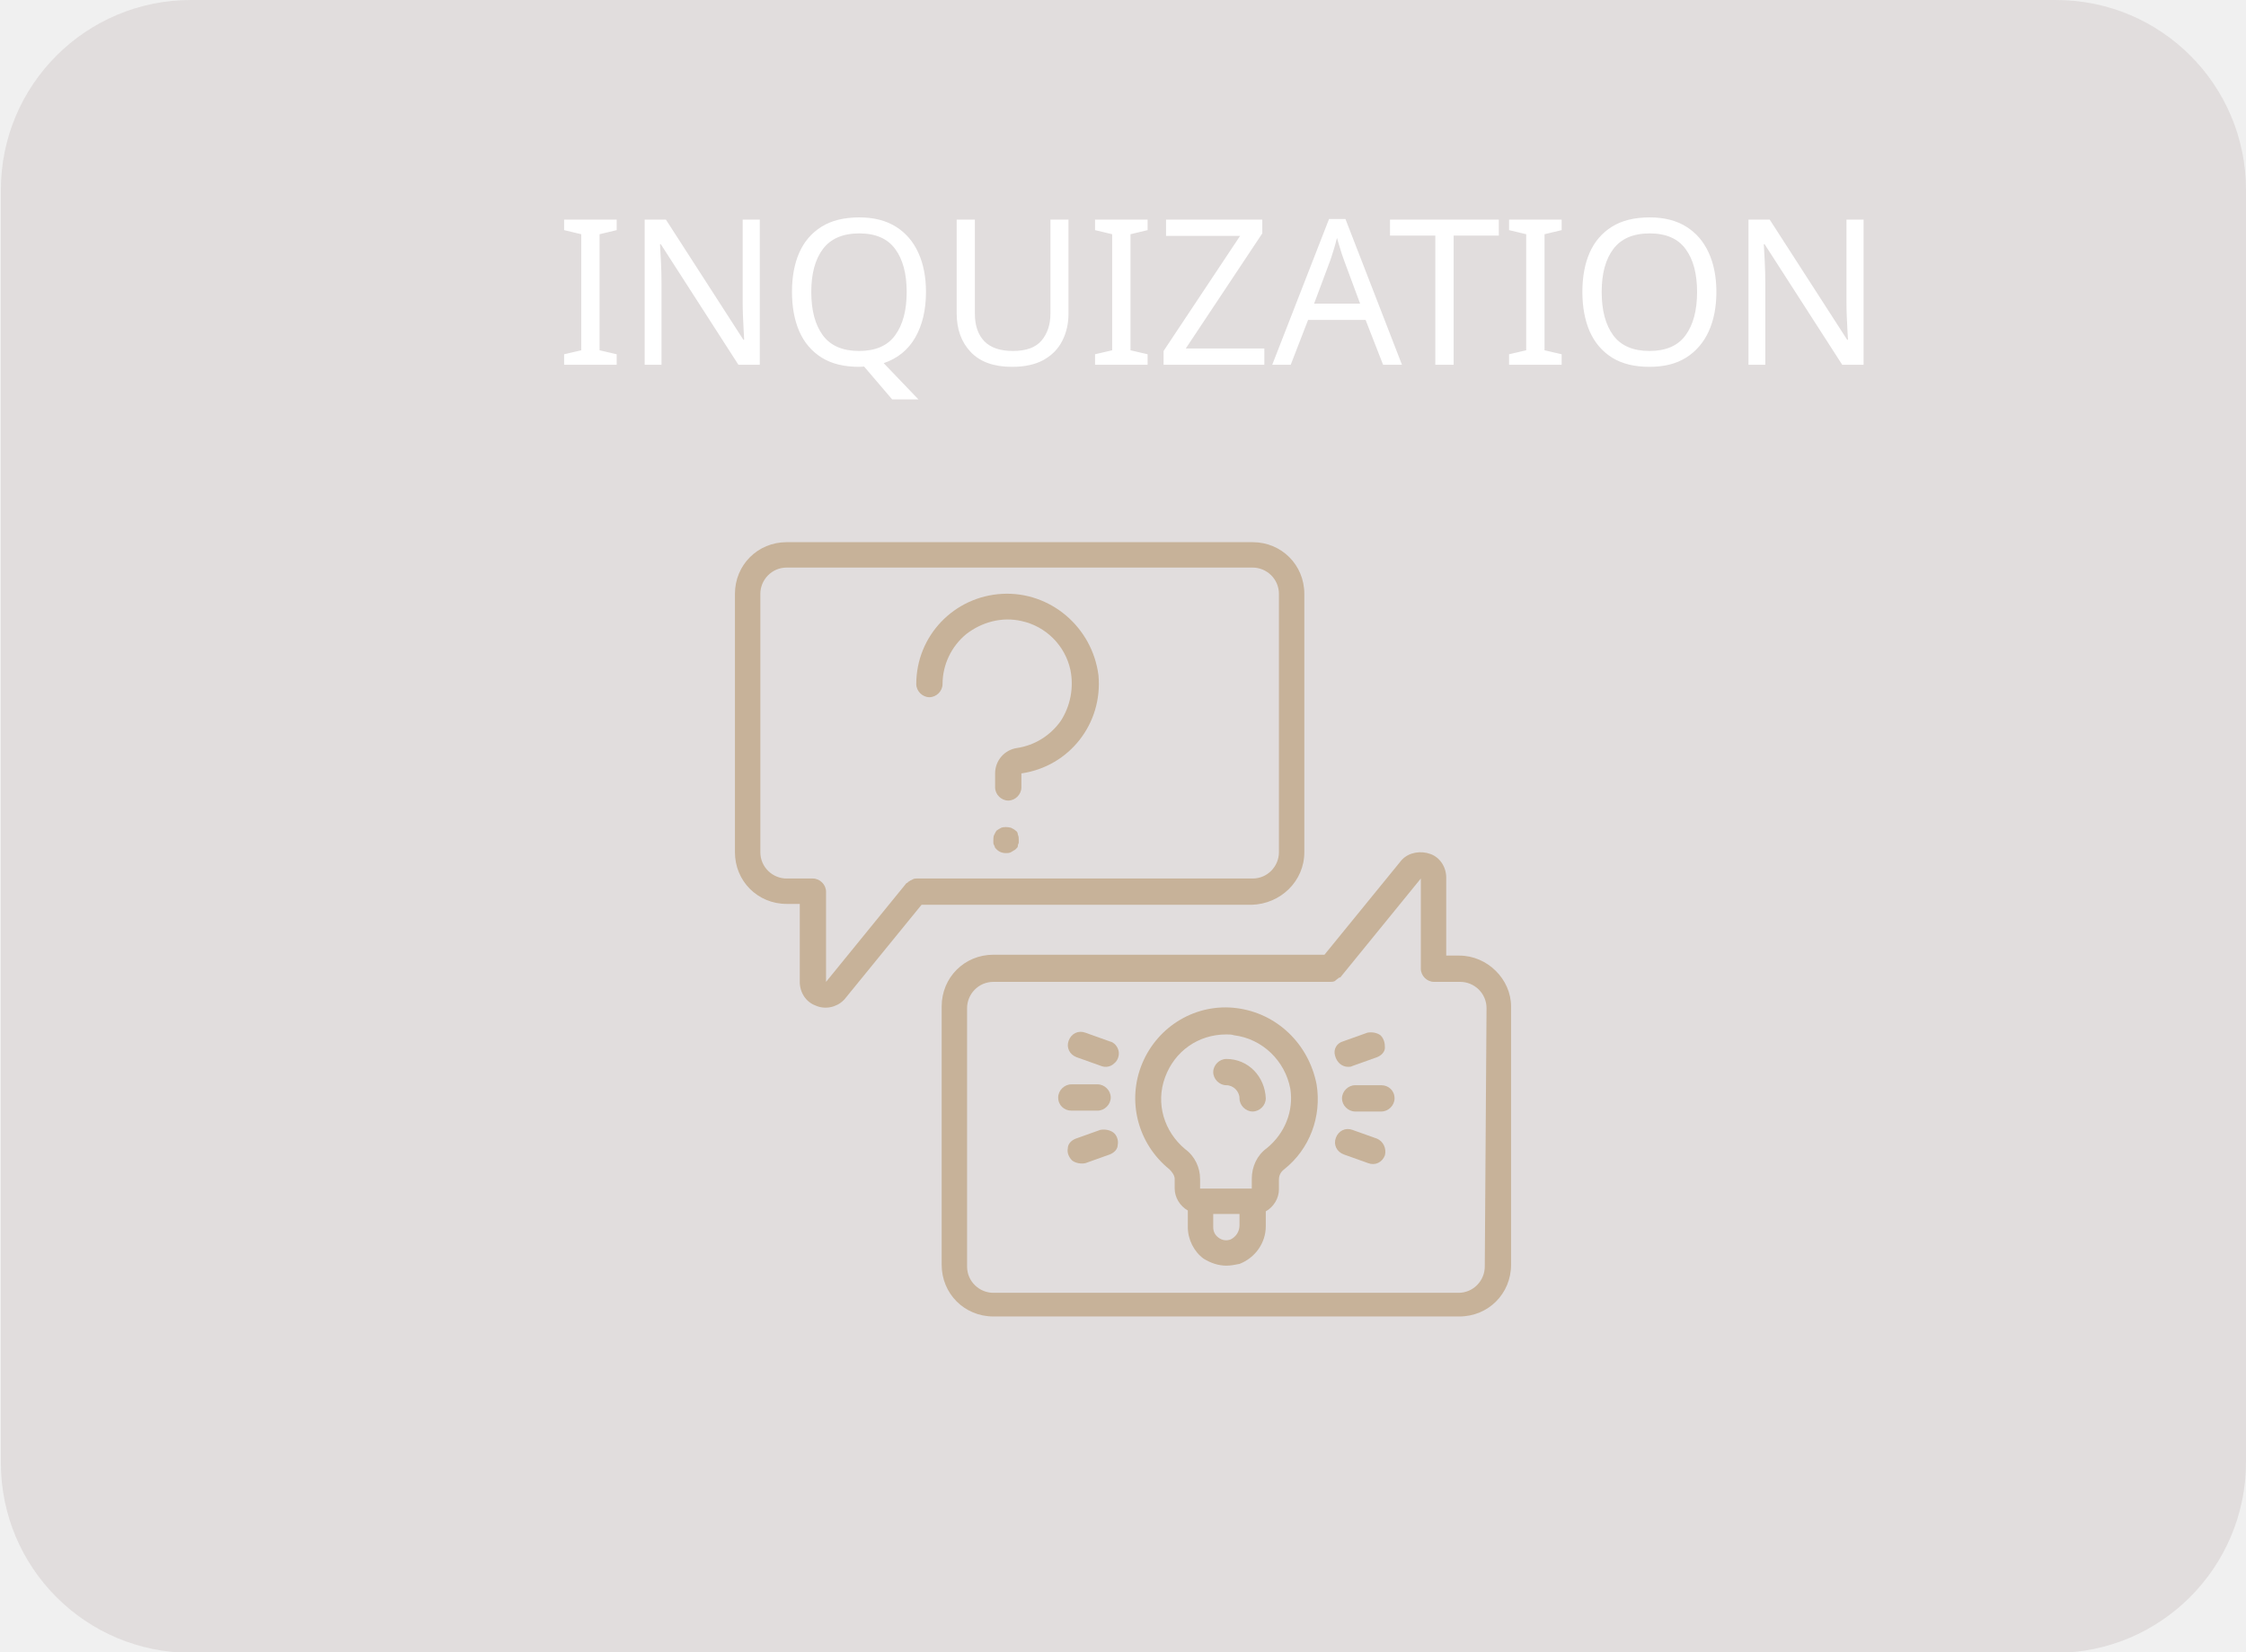
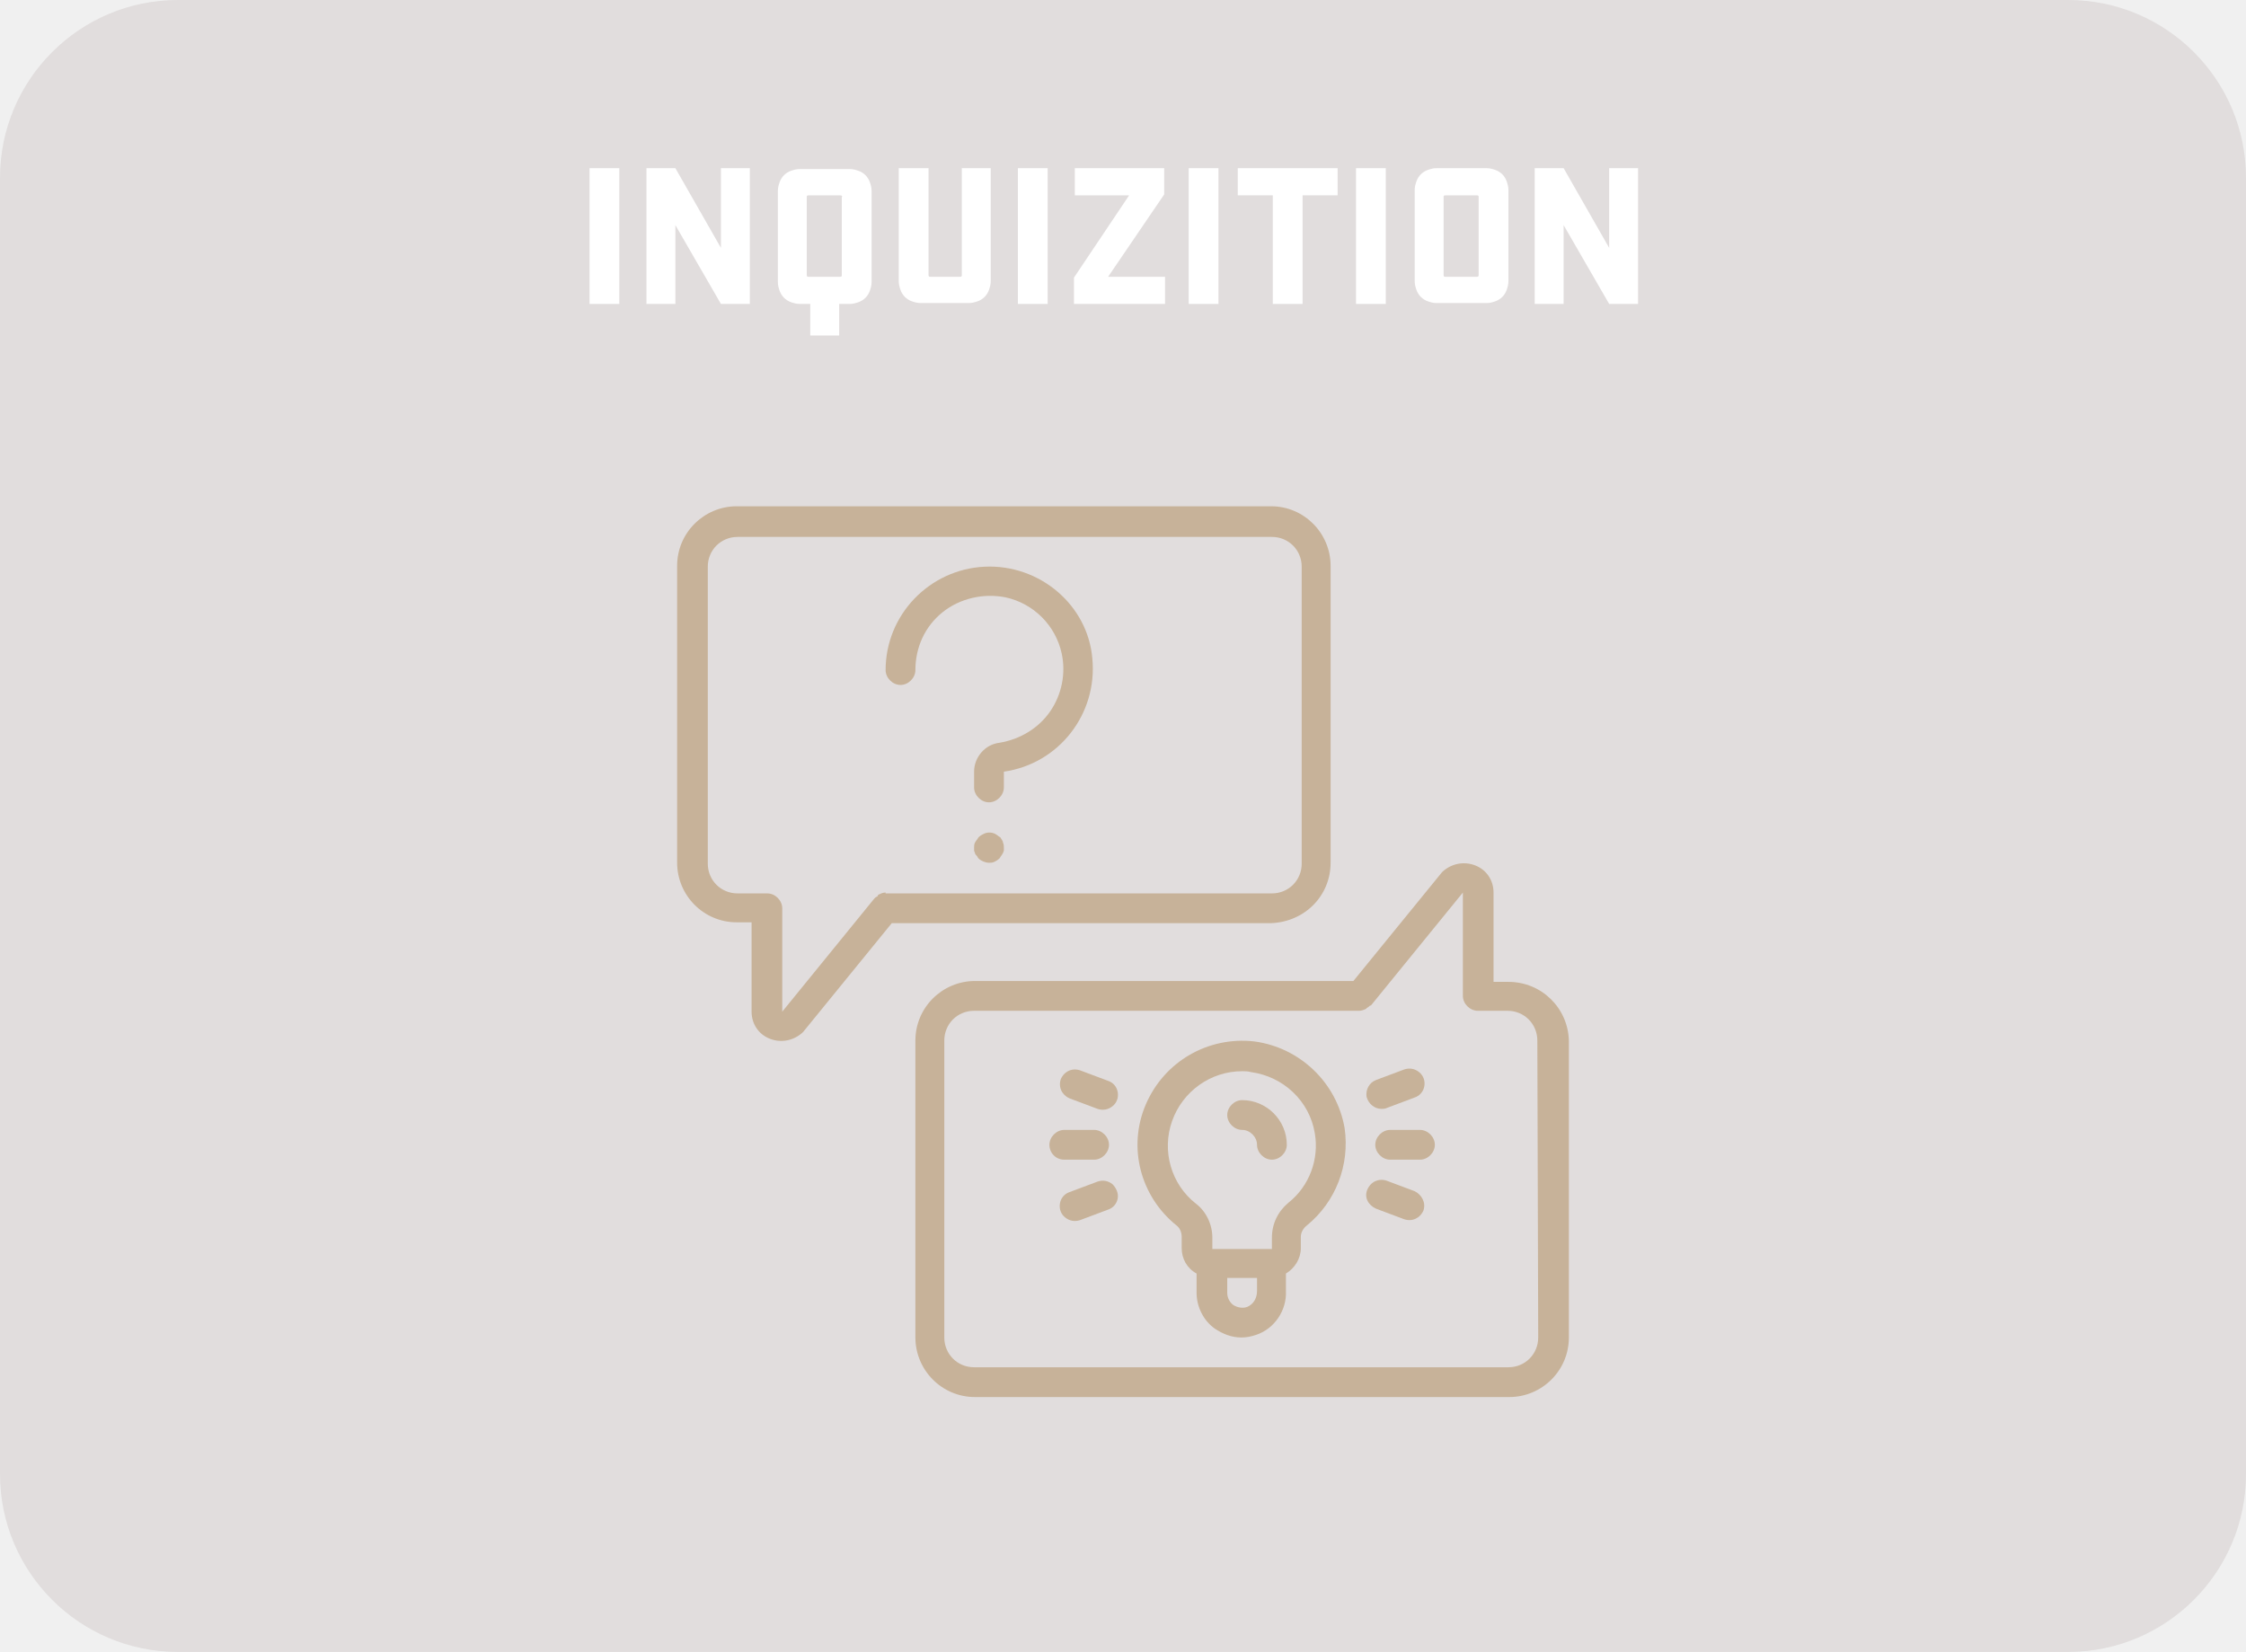
- <svg xmlns="http://www.w3.org/2000/svg" version="1.1" id="Layer_1" x="0px" y="0px" viewBox="-169.4 882.4 256.4 188.6" style="enable-background:new -169.4 882.4 256.4 188.6;" xml:space="preserve">
+ <svg xmlns="http://www.w3.org/2000/svg" version="1.1" id="Layer_1" x="0px" y="0px" viewBox="-419 363 256.4 188.6" style="enable-background:new -419 363 256.4 188.6;" xml:space="preserve">
  <style type="text/css">
- 	.st0{opacity:0.19;fill:#9E8B8A;}
- 	.st1{fill:#C7B299;}
+ 	.st0{opacity:0.19;fill:#9E8B8A;enable-background:new    ;}
+ 	.st1{enable-background:new    ;}
	.st2{fill:#FFFFFF;}
- 	.st3{font-family:'StratumNo1-Black';}
- 	.st4{font-size:23.214px;}
+ 	.st3{fill:#C7B299;}
</style>
-   <path id="XMLID_3138_" class="st0" d="M65.3,1071.1h-212.9c-12,0-21.7-9.7-21.7-21.7V904.1c0-12,9.7-21.7,21.7-21.7H65.3  c12,0,21.7,9.7,21.7,21.7v145.2C87,1061.4,77.2,1071.1,65.3,1071.1z" />
-   <g id="XMLID_2455_">
-     <g id="XMLID_2458_">
-       <g id="XMLID_2461_">
-         <path id="XMLID_2449_" class="st1" d="M-29.4,1003.3L-29.4,1003.3c-0.8,0-1.5,0.7-1.5,1.5c0,0.8,0.7,1.5,1.5,1.5h0     c0.8,0,1.5,0.7,1.5,1.5c0,0.8,0.7,1.5,1.5,1.5h0c0.8,0,1.5-0.7,1.5-1.5C-25,1005.3-26.9,1003.3-29.4,1003.3z" />
-         <path id="XMLID_2446_" class="st1" d="M-47.1,1009.2l3,0c0.8,0,1.5-0.7,1.5-1.5c0-0.8-0.7-1.5-1.5-1.5h0l-3,0     c-0.8,0-1.5,0.7-1.5,1.5C-48.6,1008.6-47.9,1009.2-47.1,1009.2L-47.1,1009.2z" />
-         <path id="XMLID_2443_" class="st1" d="M-46.5,1003.1l2.8,1c0.5,0.2,1.1,0.1,1.5-0.3c0.4-0.3,0.6-0.9,0.5-1.4     c-0.1-0.5-0.5-1-1-1.1l-2.8-1c-0.8-0.3-1.6,0.1-1.9,0.9C-47.7,1002-47.3,1002.8-46.5,1003.1z" />
-         <path id="XMLID_2440_" class="st1" d="M-42.3,1011.7c-0.4-0.3-1-0.4-1.5-0.3l-2.8,1c-0.5,0.2-0.9,0.6-0.9,1.1     c-0.1,0.5,0.1,1,0.5,1.4c0.4,0.3,1,0.4,1.5,0.3l2.8-1c0.5-0.2,0.9-0.6,0.9-1.1C-41.7,1012.6-41.9,1012-42.3,1011.7z" />
-         <path id="XMLID_2437_" class="st1" d="M-11.7,1006.3L-11.7,1006.3L-11.7,1006.3l-3,0c-0.8,0-1.5,0.7-1.5,1.5     c0,0.8,0.7,1.5,1.5,1.5h0l3,0c0.8,0,1.5-0.7,1.5-1.5C-10.2,1006.9-10.9,1006.3-11.7,1006.3z" />
-         <path id="XMLID_2434_" class="st1" d="M-15.5,1004.2L-15.5,1004.2c0.2,0,0.3,0,0.5-0.1l2.8-1c0.5-0.2,0.9-0.6,0.9-1.1     s-0.1-1-0.5-1.4c-0.4-0.3-1-0.4-1.5-0.3l-2.8,1c-0.7,0.2-1.1,0.9-0.9,1.6C-16.8,1003.7-16.2,1004.2-15.5,1004.2z" />
-         <path id="XMLID_2431_" class="st1" d="M-12.2,1012.4l-2.8-1c-0.8-0.3-1.6,0.1-1.9,0.9c-0.3,0.8,0.1,1.6,0.9,1.9l2.8,1     c0.8,0.3,1.6-0.1,1.9-0.9C-11.1,1013.5-11.5,1012.7-12.2,1012.4z" />
-         <path id="XMLID_2428_" class="st1" d="M-55,950.2c-5.5,0.3-9.8,4.8-9.8,10.3c0,0.8,0.7,1.5,1.5,1.5c0.8,0,1.5-0.7,1.5-1.5     c0-2.2,1-4.3,2.7-5.7c1.8-1.4,4.1-2,6.3-1.5c2.8,0.6,5,2.8,5.6,5.6c0.4,2,0,4.1-1.1,5.8c-1.2,1.7-3,2.8-5,3.1     c-1.4,0.2-2.5,1.4-2.5,2.9v1.6c0,0.8,0.7,1.5,1.5,1.5s1.5-0.7,1.5-1.5l0-1.6c5.5-0.8,9.3-5.7,8.8-11.2     C-44.7,954-49.5,949.9-55,950.2z" />
-         <path id="XMLID_2425_" class="st1" d="M-53.5,977.2c-0.1-0.1-0.3-0.2-0.5-0.3c-0.4-0.1-0.8-0.1-1.1,0c-0.2,0.1-0.3,0.2-0.5,0.3     c-0.1,0.1-0.2,0.3-0.3,0.5c-0.1,0.2-0.1,0.4-0.1,0.6c0,0.1,0,0.2,0,0.3c0,0.1,0,0.2,0.1,0.3c0,0.1,0.1,0.2,0.1,0.3     c0.1,0.1,0.1,0.1,0.2,0.2c0.3,0.3,0.7,0.4,1,0.4c0.2,0,0.4,0,0.6-0.1c0.2-0.1,0.3-0.2,0.5-0.3c0.1-0.1,0.1-0.1,0.2-0.2     c0.1-0.1,0.1-0.2,0.1-0.3c0-0.1,0.1-0.2,0.1-0.3c0-0.1,0-0.2,0-0.3c0-0.2,0-0.4-0.1-0.6C-53.2,977.5-53.3,977.3-53.5,977.2z" />
-         <path id="XMLID_2485_" class="st1" d="M-20.5,979.7v-29.5c0-3.3-2.6-5.9-5.9-5.9h-53.2c-3.3,0-5.9,2.6-5.9,5.9v29.5     c0,3.3,2.6,5.9,5.9,5.9h1.5v8.9c0,1.2,0.7,2.3,1.8,2.7c1.1,0.5,2.4,0.2,3.2-0.6c0,0,0.1-0.1,0.1-0.1l8.8-10.8h37.7     C-23.2,985.6-20.5,983-20.5,979.7z M-64.8,982.7C-64.9,982.7-64.9,982.7-64.8,982.7c-0.3,0-0.4,0.1-0.6,0.2     c-0.1,0-0.1,0.1-0.2,0.1c-0.1,0.1-0.2,0.1-0.2,0.2c0,0,0,0-0.1,0l-9.2,11.3v-10.3c0-0.8-0.7-1.5-1.5-1.5h-3c-1.6,0-3-1.3-3-3     v-29.5c0-1.6,1.3-3,3-3h53.2c1.6,0,3,1.3,3,3v29.5c0,1.6-1.3,3-3,3H-64.8z" />
-         <path id="XMLID_2476_" class="st1" d="M-2.8,991.5h-1.5v-8.9c0-1.2-0.7-2.3-1.8-2.7s-2.4-0.2-3.2,0.6c0,0-0.1,0.1-0.1,0.1     l-8.8,10.8H-56c-3.3,0-5.9,2.6-5.9,5.9v29.5c0,3.3,2.6,5.9,5.9,5.9h53.2c3.3,0,5.9-2.6,5.9-5.9v-29.5     C3.1,994.2,0.4,991.5-2.8,991.5z M0.1,1027c0,1.6-1.3,3-3,3H-56c-1.6,0-3-1.3-3-3v-29.5c0-1.6,1.3-3,3-3h38.4     c0.2,0,0.4,0,0.6-0.1c0,0,0.1-0.1,0.1-0.1c0.1-0.1,0.3-0.2,0.4-0.3c0,0,0,0,0.1,0l9.2-11.3V993c0,0.8,0.7,1.5,1.5,1.5h3     c1.6,0,3,1.3,3,3L0.1,1027L0.1,1027z" />
-         <path id="XMLID_2464_" class="st1" d="M-28.2,997.5c-4.6-0.6-9,2-10.8,6.3c-1.8,4.3-0.5,9.2,3.1,12.1c0.3,0.3,0.6,0.7,0.6,1.1     v1.1c0,1,0.6,2,1.5,2.5l0,1.9c0,1.4,0.7,2.8,1.8,3.6c0.8,0.5,1.7,0.8,2.6,0.8c0.5,0,1-0.1,1.5-0.2c1.8-0.7,3-2.4,3-4.3l0-1.7     c0.9-0.5,1.5-1.5,1.5-2.5v-1.1c0-0.5,0.2-0.9,0.6-1.2c2.9-2.3,4.3-6,3.7-9.7C-20,1001.6-23.6,998.1-28.2,997.5z M-28.9,1023.9     c-0.5,0.2-1,0.1-1.4-0.2c-0.4-0.3-0.6-0.7-0.6-1.2l0-1.5h3l0,1.3C-27.9,1023-28.3,1023.6-28.9,1023.9z M-24.8,1013.5     c-1.1,0.8-1.7,2.1-1.7,3.5v1.1h0l-5.9,0v-1.1c0-1.3-0.6-2.6-1.7-3.4c-2.4-2-3.4-5.2-2.3-8.2s3.8-4.9,7-4.9c0.3,0,0.6,0,0.9,0.1     c3.2,0.4,5.8,2.9,6.4,6.1C-21.7,1009.2-22.7,1011.8-24.8,1013.5z" />
+   <path id="XMLID_40_" class="st0" d="M-182.9,551.6h-215.8c-11.2,0-20.3-9.1-20.3-20.3v-148c0-11.2,9.1-20.3,20.3-20.3h215.8  c11.2,0,20.3,9.1,20.3,20.3v148C-162.6,542.5-171.7,551.6-182.9,551.6z" />
+   <g class="st1">
+     <path class="st2" d="M-348.3,397.7h-3.4v-15.5h3.4V397.7z" />
+     <path class="st2" d="M-333.4,397.7h-3.3l-5.2-9v9h-3.3v-15.5h3.3l5.2,9.1v-9.1h3.3V397.7z" />
+     <path class="st2" d="M-326.5,397.7h-1.2c-0.4,0-0.7-0.1-1-0.2s-0.6-0.3-0.8-0.5c-0.2-0.2-0.4-0.5-0.5-0.8c-0.1-0.3-0.2-0.6-0.2-1   v-10.4c0-0.4,0.1-0.7,0.2-1c0.1-0.3,0.3-0.6,0.5-0.8c0.2-0.2,0.5-0.4,0.8-0.5c0.3-0.1,0.6-0.2,1-0.2h5.7c0.4,0,0.7,0.1,1,0.2   c0.3,0.1,0.6,0.3,0.8,0.5c0.2,0.2,0.4,0.5,0.5,0.8c0.1,0.3,0.2,0.6,0.2,1v10.4c0,0.4-0.1,0.7-0.2,1c-0.1,0.3-0.3,0.6-0.5,0.8   c-0.2,0.2-0.5,0.4-0.8,0.5s-0.6,0.2-1,0.2h-1.2v3.6h-3.3V397.7z M-323.1,385.3h-3.6c-0.2,0-0.2,0.1-0.2,0.2v8.9   c0,0.2,0.1,0.2,0.2,0.2h3.6c0.2,0,0.2-0.1,0.2-0.2v-8.9C-322.8,385.4-322.9,385.3-323.1,385.3z" />
+     <path class="st2" d="M-305.9,382.2v12.9c0,0.4-0.1,0.7-0.2,1c-0.1,0.3-0.3,0.6-0.5,0.8c-0.2,0.2-0.5,0.4-0.8,0.5s-0.6,0.2-1,0.2   h-5.5c-0.4,0-0.7-0.1-1-0.2s-0.6-0.3-0.8-0.5c-0.2-0.2-0.4-0.5-0.5-0.8c-0.1-0.3-0.2-0.6-0.2-1v-12.9h3.4v12.2   c0,0.2,0.1,0.2,0.2,0.2h3.4c0.2,0,0.2-0.1,0.2-0.2v-12.2H-305.9z" />
+     <path class="st2" d="M-299.4,397.7h-3.4v-15.5h3.4V397.7z" />
+     <path class="st2" d="M-286,397.7h-10.4v-3l6.3-9.4h-6.2v-3.1h10.2v3l-6.4,9.4h6.5V397.7z" />
+     <path class="st2" d="M-279.9,397.7h-3.4v-15.5h3.4V397.7z" />
+     <path class="st2" d="M-277.7,382.2h11.4v3.1h-4v12.4h-3.4v-12.4h-4V382.2z" />
+     <path class="st2" d="M-260.8,397.7h-3.4v-15.5h3.4V397.7z" />
+     <path class="st2" d="M-247,396.1c-0.1,0.3-0.3,0.6-0.5,0.8c-0.2,0.2-0.5,0.4-0.8,0.5s-0.6,0.2-1,0.2h-5.7c-0.4,0-0.7-0.1-1-0.2   c-0.3-0.1-0.6-0.3-0.8-0.5c-0.2-0.2-0.4-0.5-0.5-0.8c-0.1-0.3-0.2-0.6-0.2-1v-10.4c0-0.4,0.1-0.7,0.2-1c0.1-0.3,0.3-0.6,0.5-0.8   c0.2-0.2,0.5-0.4,0.8-0.5c0.3-0.1,0.6-0.2,1-0.2h5.7c0.4,0,0.7,0.1,1,0.2c0.3,0.1,0.6,0.3,0.8,0.5c0.2,0.2,0.4,0.5,0.5,0.8   s0.2,0.6,0.2,1v10.4C-246.8,395.5-246.9,395.8-247,396.1z M-250.4,385.3h-3.6c-0.2,0-0.2,0.1-0.2,0.2v8.9c0,0.2,0.1,0.2,0.2,0.2   h3.6c0.2,0,0.2-0.1,0.2-0.2v-8.9C-250.2,385.4-250.2,385.3-250.4,385.3z" />
+     <path class="st2" d="M-232,397.7h-3.3l-5.2-9v9h-3.3v-15.5h3.3l5.2,9.1v-9.1h3.3V397.7z" />
+   </g>
+   <g>
+     <g>
+       <g>
+         <path class="st3" d="M-277.2,488.6L-277.2,488.6c-0.9,0-1.7,0.8-1.7,1.7c0,0.9,0.8,1.7,1.7,1.7h0c0.9,0,1.7,0.8,1.7,1.7     c0,0.9,0.8,1.7,1.7,1.7h0c0.9,0,1.7-0.8,1.7-1.7C-272.1,490.9-274.4,488.6-277.2,488.6z" />
+         <path class="st3" d="M-297.5,495.4l3.4,0c0.9,0,1.7-0.8,1.7-1.7c0-0.9-0.8-1.7-1.7-1.7h0l-3.4,0c-0.9,0-1.7,0.8-1.7,1.7     C-299.2,494.6-298.5,495.4-297.5,495.4L-297.5,495.4z" />
+         <path class="st3" d="M-296.9,488.4l3.2,1.2c0.6,0.2,1.2,0.1,1.7-0.3s0.7-1,0.6-1.6c-0.1-0.6-0.5-1.1-1.1-1.3l-3.2-1.2     c-0.9-0.3-1.8,0.1-2.2,1C-298.2,487.1-297.8,488-296.9,488.4z" />
+         <path class="st3" d="M-292,498.2c-0.5-0.4-1.1-0.5-1.7-0.3l-3.2,1.2c-0.6,0.2-1,0.7-1.1,1.3c-0.1,0.6,0.1,1.2,0.6,1.6     c0.5,0.4,1.1,0.5,1.7,0.3l3.2-1.2c0.6-0.2,1-0.7,1.1-1.3C-291.3,499.2-291.6,498.6-292,498.2z" />
+         <path class="st3" d="M-256.9,492L-256.9,492L-256.9,492l-3.4,0c-0.9,0-1.7,0.8-1.7,1.7c0,0.9,0.8,1.7,1.7,1.7h0l3.4,0     c0.9,0,1.7-0.8,1.7-1.7C-255.2,492.8-256,492-256.9,492z" />
+         <path class="st3" d="M-261.3,489.6L-261.3,489.6c0.2,0,0.4,0,0.6-0.1l3.2-1.2c0.6-0.2,1-0.7,1.1-1.3c0.1-0.6-0.1-1.2-0.6-1.6     c-0.5-0.4-1.1-0.5-1.7-0.3l-3.2,1.2c-0.8,0.3-1.2,1.1-1.1,1.9C-262.8,489-262.1,489.6-261.3,489.6z" />
+         <path class="st3" d="M-257.5,499l-3.2-1.2c-0.9-0.3-1.8,0.1-2.2,1s0.1,1.8,1,2.2l3.2,1.2c0.9,0.3,1.8-0.1,2.2-1     C-256.2,500.3-256.7,499.4-257.5,499z" />
+         <path class="st3" d="M-306.6,427.7c-6.3,0.3-11.3,5.5-11.3,11.8c0,0.9,0.8,1.7,1.7,1.7s1.7-0.8,1.7-1.7c0-2.6,1.1-5,3.1-6.6     c2-1.6,4.7-2.2,7.2-1.7c3.2,0.7,5.7,3.2,6.4,6.4c0.5,2.3,0,4.7-1.3,6.6c-1.3,1.9-3.4,3.2-5.8,3.6c-1.7,0.2-2.9,1.7-2.9,3.3v1.8     c0,0.9,0.8,1.7,1.7,1.7c0.9,0,1.7-0.8,1.7-1.7l0-1.8c6.3-0.9,10.7-6.6,10.1-12.9C-294.8,432.1-300.3,427.4-306.6,427.7z" />
+         <path class="st3" d="M-304.8,458.6c-0.2-0.1-0.4-0.3-0.6-0.4c-0.4-0.2-0.9-0.2-1.3,0c-0.2,0.1-0.4,0.2-0.6,0.4     c-0.1,0.2-0.3,0.4-0.4,0.6c-0.1,0.2-0.1,0.4-0.1,0.6c0,0.1,0,0.2,0,0.3c0,0.1,0.1,0.2,0.1,0.3c0,0.1,0.1,0.2,0.2,0.3     c0.1,0.1,0.1,0.2,0.2,0.3c0.3,0.3,0.8,0.5,1.2,0.5c0.2,0,0.4,0,0.6-0.1c0.2-0.1,0.4-0.2,0.6-0.4c0.1-0.1,0.1-0.2,0.2-0.3     c0.1-0.1,0.1-0.2,0.2-0.3c0-0.1,0.1-0.2,0.1-0.3c0-0.1,0-0.2,0-0.3c0-0.2,0-0.4-0.1-0.6C-304.5,459-304.7,458.8-304.8,458.6z" />
+         <path class="st3" d="M-267.1,461.5v-33.9c0-3.7-3-6.8-6.8-6.8h-61c-3.7,0-6.8,3-6.8,6.8v33.9c0,3.7,3,6.8,6.8,6.8h1.7v10.2     c0,1.4,0.8,2.6,2.1,3.1s2.7,0.2,3.7-0.7c0,0,0.1-0.1,0.1-0.1l10.1-12.4h43.2C-270.1,468.3-267.1,465.3-267.1,461.5z      M-317.9,464.9C-317.9,464.9-317.9,464.9-317.9,464.9c-0.3,0-0.5,0.1-0.7,0.2c-0.1,0-0.2,0.1-0.2,0.2c-0.1,0.1-0.2,0.1-0.3,0.2     c0,0,0,0-0.1,0.1l-10.5,12.9v-11.8c0-0.9-0.8-1.7-1.7-1.7h-3.4c-1.9,0-3.4-1.5-3.4-3.4v-33.9c0-1.9,1.5-3.4,3.4-3.4h61     c1.9,0,3.4,1.5,3.4,3.4v33.9c0,1.9-1.5,3.4-3.4,3.4H-317.9z" />
+         <path class="st3" d="M-246.8,475.1h-1.7v-10.2c0-1.4-0.8-2.6-2.1-3.1c-1.3-0.5-2.7-0.2-3.7,0.7c0,0-0.1,0.1-0.1,0.1l-10.1,12.4     h-43.2c-3.7,0-6.8,3-6.8,6.8v33.9c0,3.7,3,6.8,6.8,6.8h61c3.7,0,6.8-3,6.8-6.8v-33.9C-240,478.1-243,475.1-246.8,475.1z      M-243.4,515.7c0,1.9-1.5,3.4-3.4,3.4h-61c-1.9,0-3.4-1.5-3.4-3.4v-33.9c0-1.9,1.5-3.4,3.4-3.4h44c0.2,0,0.5-0.1,0.7-0.2     c0.1,0,0.1-0.1,0.1-0.1c0.2-0.1,0.3-0.2,0.4-0.3c0,0,0,0,0.1,0l10.5-12.9v11.8c0,0.9,0.8,1.7,1.7,1.7h3.4c1.9,0,3.4,1.5,3.4,3.4     L-243.4,515.7L-243.4,515.7z" />
+         <path class="st3" d="M-275.8,481.9c-5.3-0.6-10.3,2.3-12.4,7.2c-2.1,4.9-0.6,10.5,3.5,13.8c0.4,0.3,0.6,0.8,0.6,1.3v1.3     c0,1.2,0.6,2.3,1.7,2.9l0,2.2c0,1.6,0.8,3.2,2.1,4.1c0.9,0.6,1.9,1,3,1c0.6,0,1.1-0.1,1.7-0.3c2.1-0.7,3.5-2.8,3.4-5l0-2     c1-0.6,1.7-1.7,1.7-2.9v-1.3c0-0.5,0.3-1,0.7-1.3c3.3-2.7,4.9-6.9,4.3-11.1C-266.4,486.6-270.6,482.6-275.8,481.9z M-276.6,512.2     c-0.5,0.2-1.1,0.1-1.6-0.2c-0.4-0.3-0.7-0.8-0.7-1.4l0-1.7h3.4l0,1.5C-275.5,511.2-275.9,511.9-276.6,512.2z M-271.9,500.3     c-1.2,1-1.9,2.4-1.9,4v1.3h0l-6.8,0v-1.3c0-1.5-0.7-3-1.9-3.9c-2.8-2.2-3.9-6-2.7-9.4s4.4-5.7,8-5.7c0.3,0,0.7,0,1,0.1     c3.7,0.5,6.7,3.3,7.3,7C-268.4,495.3-269.5,498.4-271.9,500.3z" />
      </g>
    </g>
  </g>
-   <g id="XMLID_2452_">
-     <text transform="matrix(1 0 0 1 -105.9218 924.0478)" class="st2 st3 st4">INQUIZATION</text>
-   </g>
</svg>
